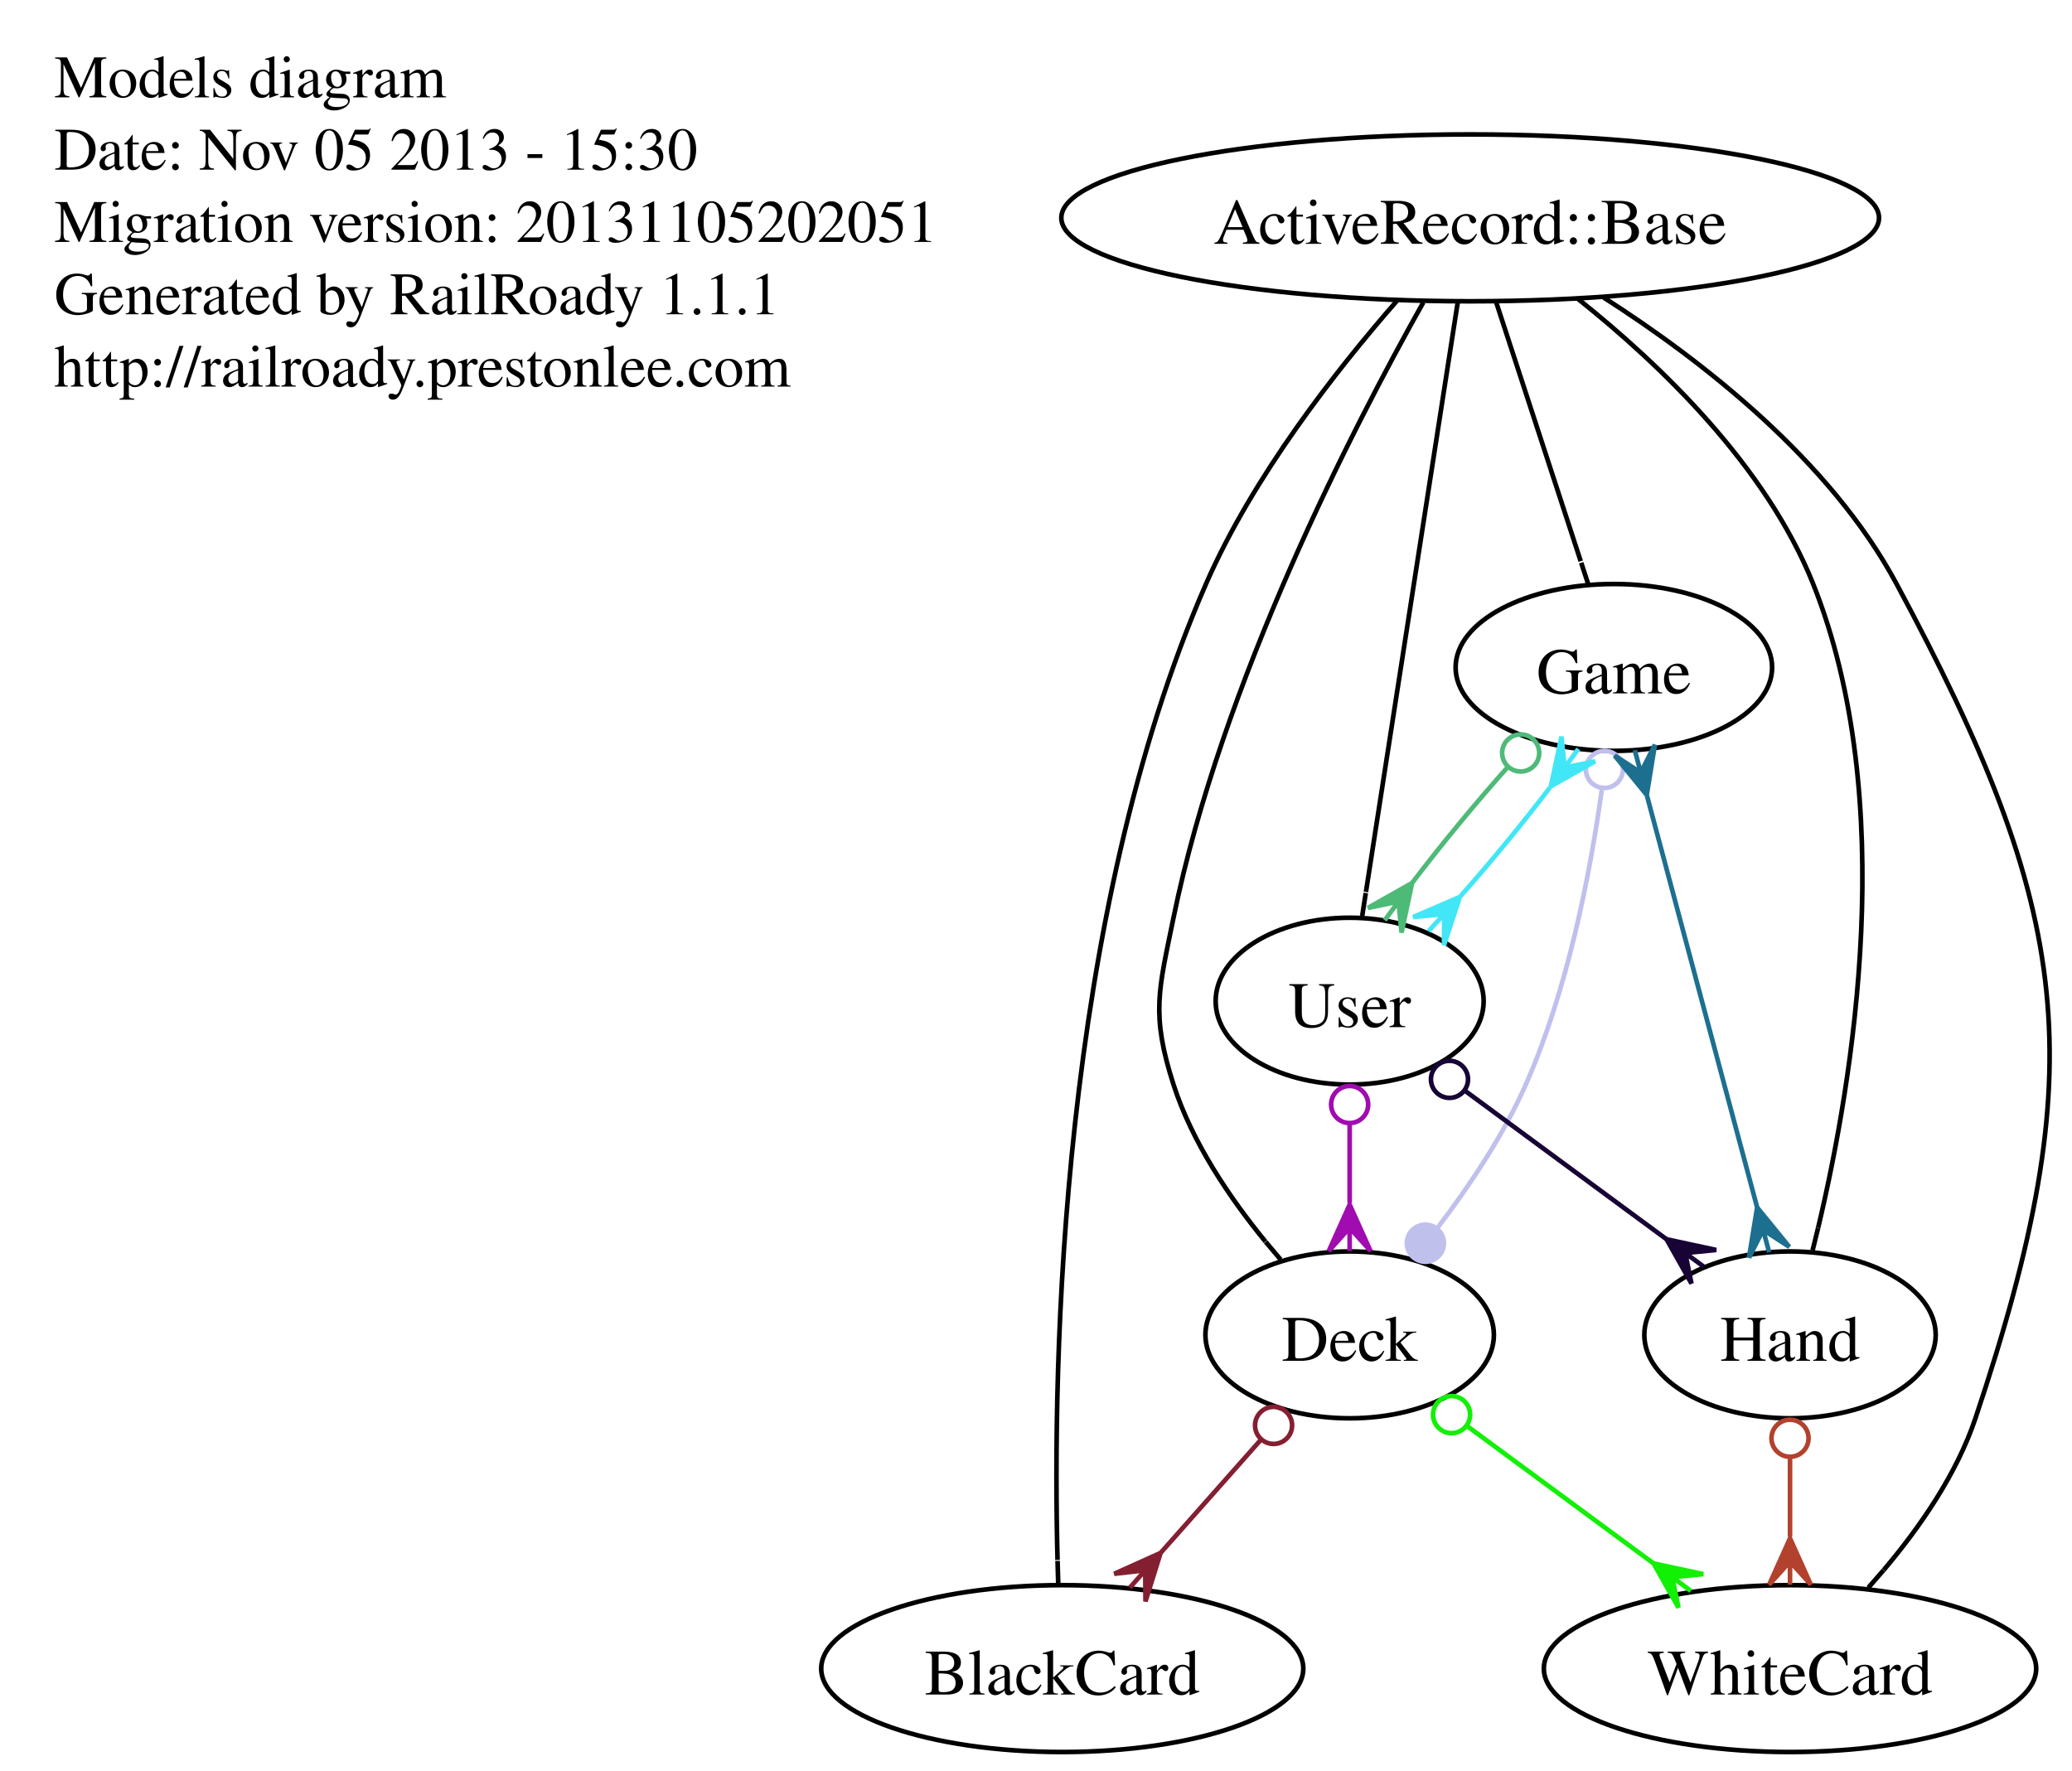
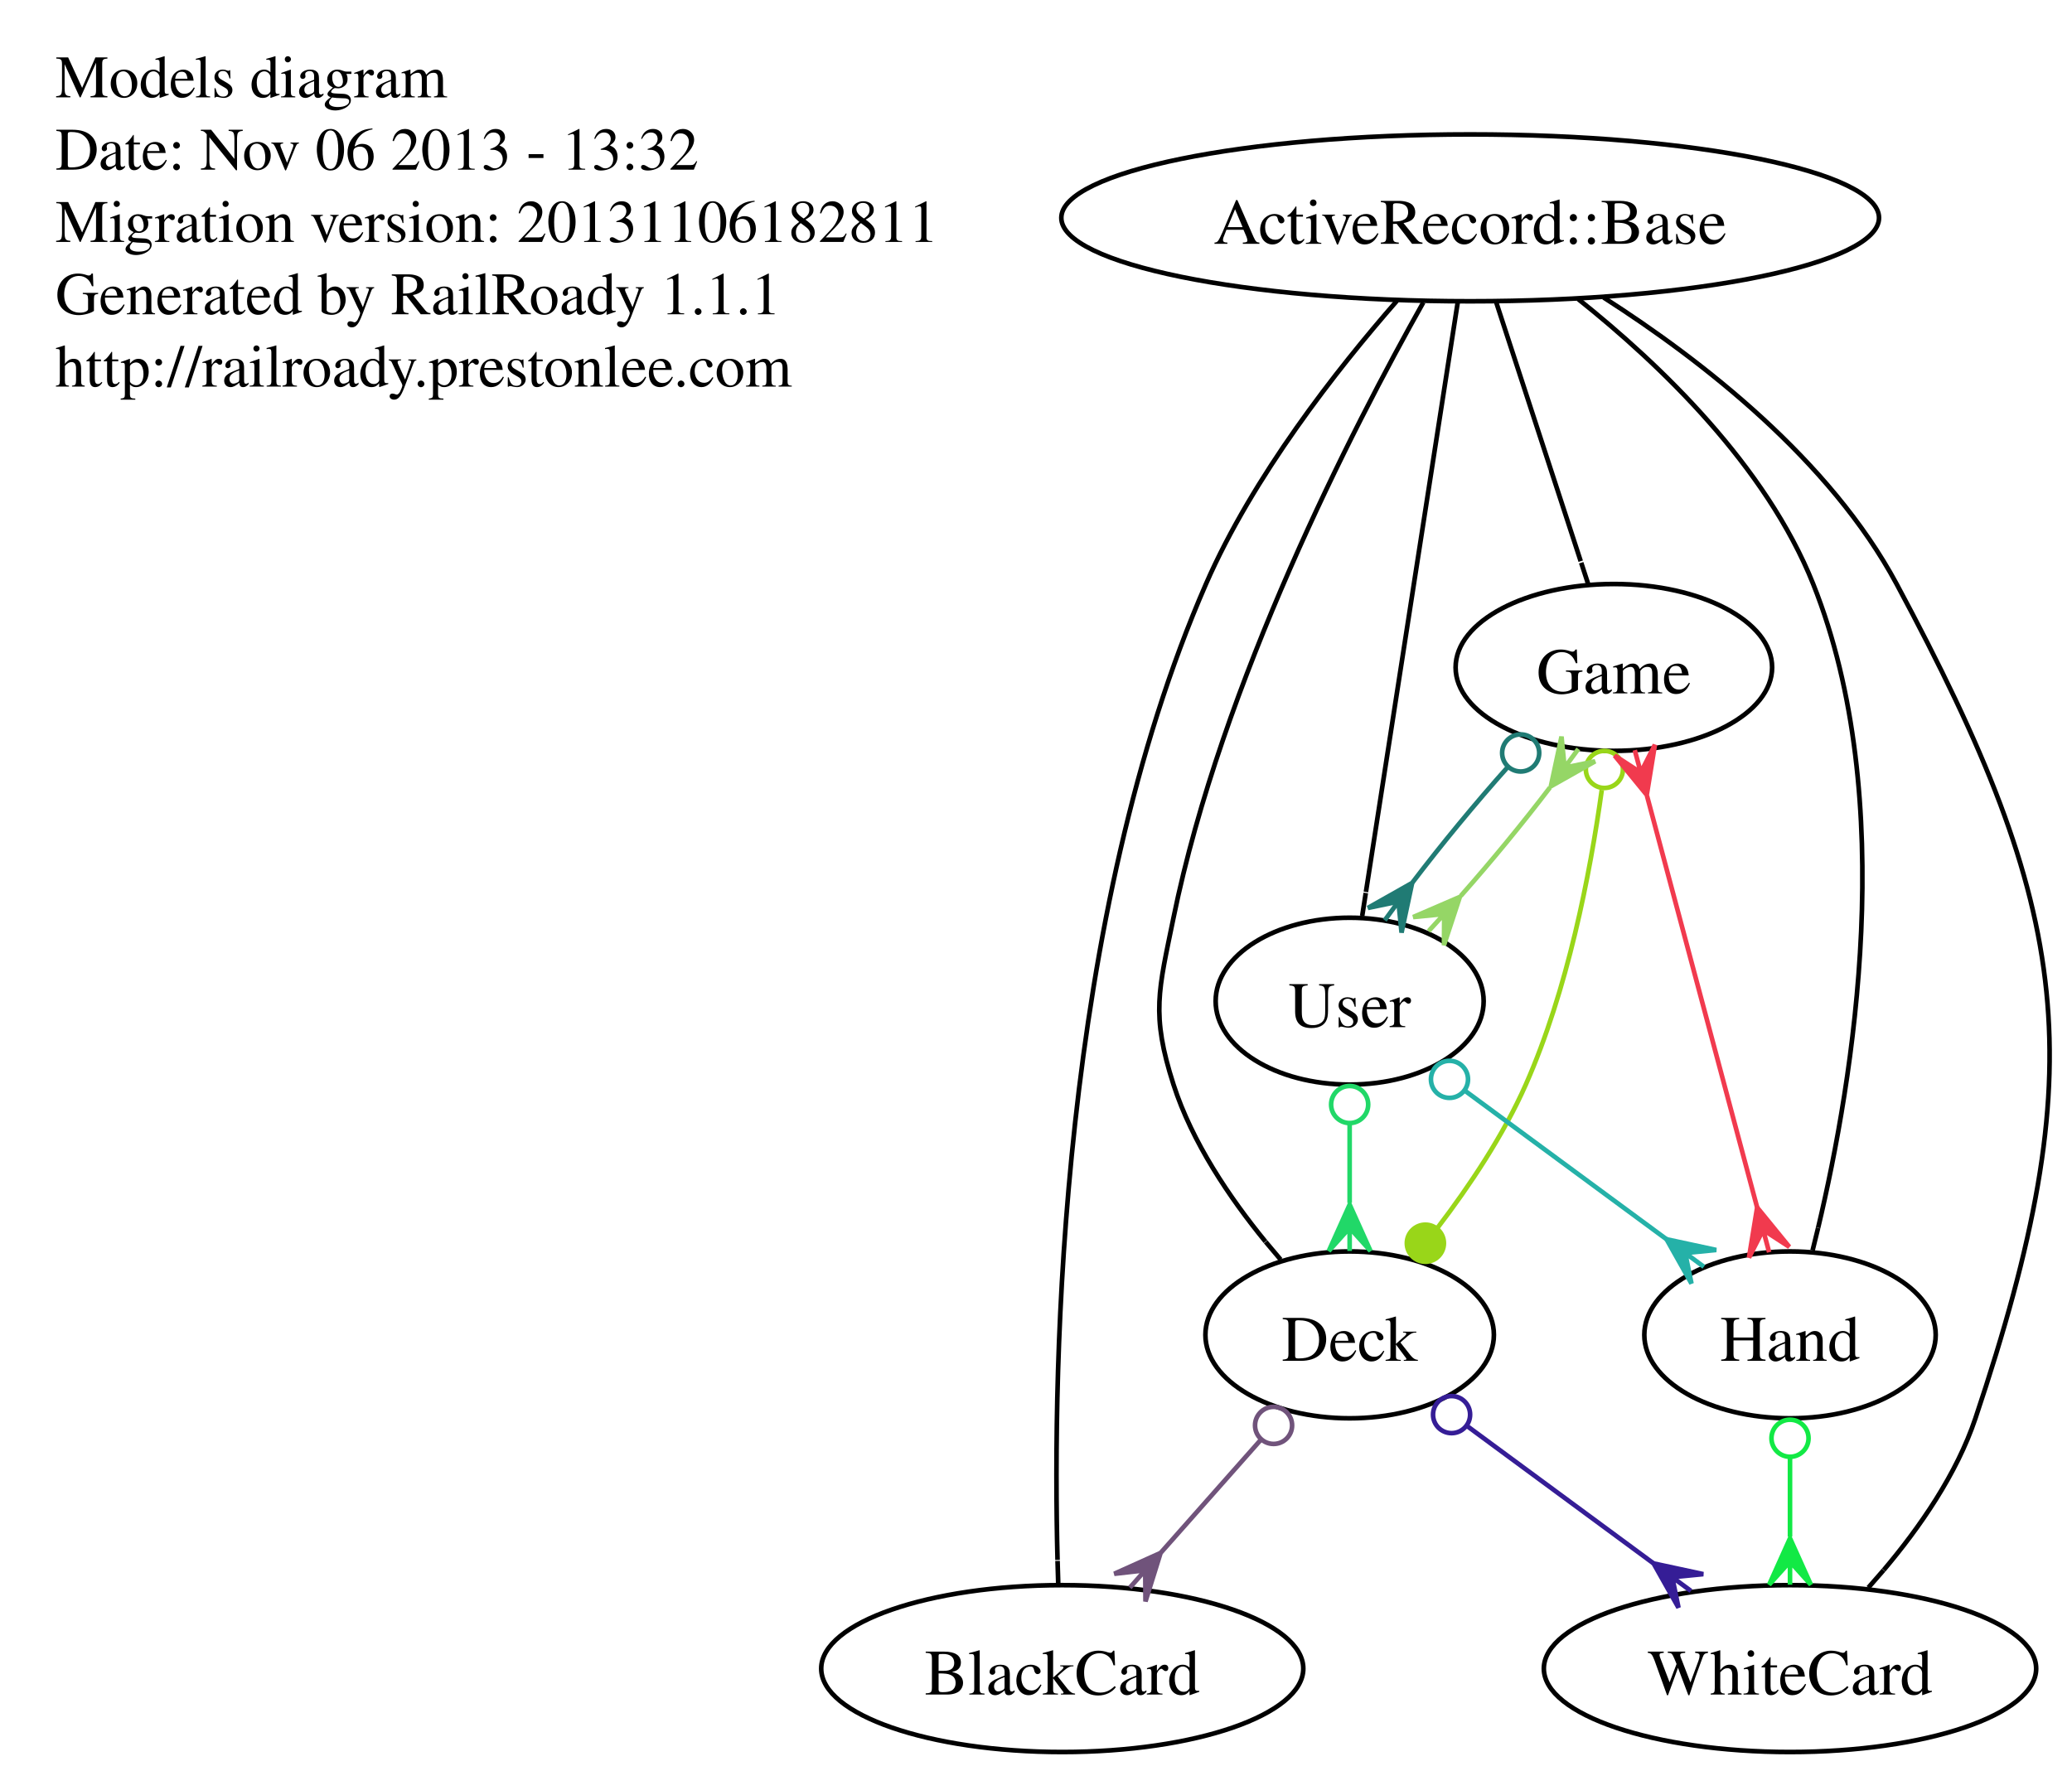
<svg xmlns="http://www.w3.org/2000/svg" width="447pt" height="382pt" viewBox="0.00 0.00 446.67 382.00">
  <g id="graph0" class="graph" transform="scale(1 1) rotate(0) translate(4 378)">
    <polygon fill="white" stroke="white" points="-4,4 -4,-378 442.667,-378 442.667,4 -4,4" />
    <g id="node1" class="node">
-       <text text-anchor="start" x="7.55" y="-357" font-family="Times,serif" font-size="13.00">Models diagram</text>
-       <text text-anchor="start" x="7.55" y="-341.4" font-family="Times,serif" font-size="13.00">Date: Nov 05 2013 - 15:30</text>
-       <text text-anchor="start" x="7.55" y="-325.8" font-family="Times,serif" font-size="13.00">Migration version: 20131105202051</text>
-       <text text-anchor="start" x="7.55" y="-310.2" font-family="Times,serif" font-size="13.00">Generated by RailRoady 1.1.1</text>
-       <text text-anchor="start" x="7.55" y="-294.6" font-family="Times,serif" font-size="13.00">http://railroady.prestonlee.com</text>
+       <text text-anchor="start" x="7.788" y="-357" font-family="Times,serif" font-size="13.00">Models diagram</text>
+       <text text-anchor="start" x="7.788" y="-341.4" font-family="Times,serif" font-size="13.00">Date: Nov 06 2013 - 13:32</text>
+       <text text-anchor="start" x="7.788" y="-325.8" font-family="Times,serif" font-size="13.00">Migration version: 20131106182811</text>
+       <text text-anchor="start" x="7.788" y="-310.2" font-family="Times,serif" font-size="13.00">Generated by RailRoady 1.1.1</text>
+       <text text-anchor="start" x="7.788" y="-294.6" font-family="Times,serif" font-size="13.00">http://railroady.prestonlee.com</text>
    </g>
    <g id="node2" class="node">
      <ellipse fill="none" stroke="black" cx="225" cy="-18" rx="52.001" ry="18" />
      <text text-anchor="middle" x="225" y="-12.4" font-family="Times,serif" font-size="14.00">BlackCard</text>
    </g>
    <g id="node3" class="node">
      <ellipse fill="none" stroke="black" cx="287" cy="-90" rx="31.118" ry="18" />
      <text text-anchor="middle" x="287" y="-84.4" font-family="Times,serif" font-size="14.00">Deck</text>
    </g>
    <g id="edge3" class="edge">
-       <path fill="none" stroke="#841f32" d="M267.814,-67.338C260.987,-59.631 253.262,-50.908 246.271,-43.015" />
-       <ellipse fill="none" stroke="#841f32" cx="270.588" cy="-70.47" rx="4" ry="4" />
-       <polygon fill="#841f32" stroke="#841f32" points="246.216,-42.953 242.954,-32.483 242.9,-39.21 239.585,-35.467 239.585,-35.467 239.585,-35.467 242.9,-39.21 236.217,-38.451 246.216,-42.953 246.216,-42.953" />
+       <path fill="none" stroke="#70537b" d="M267.814,-67.338C260.987,-59.631 253.262,-50.908 246.271,-43.015" />
+       <ellipse fill="none" stroke="#70537b" cx="270.588" cy="-70.47" rx="4" ry="4" />
+       <polygon fill="#70537b" stroke="#70537b" points="246.216,-42.953 242.954,-32.483 242.9,-39.21 239.585,-35.467 239.585,-35.467 239.585,-35.467 242.9,-39.21 236.217,-38.451 246.216,-42.953 246.216,-42.953" />
    </g>
    <g id="node7" class="node">
      <ellipse fill="none" stroke="black" cx="382" cy="-18" rx="53.106" ry="18" />
      <text text-anchor="middle" x="382" y="-12.4" font-family="Times,serif" font-size="14.00">WhiteCard</text>
    </g>
    <g id="edge2" class="edge">
-       <path fill="none" stroke="#11f005" d="M312.389,-70.292C324.742,-61.19 339.662,-50.196 352.516,-40.725" />
-       <ellipse fill="none" stroke="#11f005" cx="308.989" cy="-72.797" rx="4" ry="4" />
-       <polygon fill="#11f005" stroke="#11f005" points="352.567,-40.688 363.287,-38.379 356.592,-37.722 360.617,-34.756 360.617,-34.756 360.617,-34.756 356.592,-37.722 357.948,-31.133 352.567,-40.688 352.567,-40.688" />
+       <path fill="none" stroke="#351d96" d="M312.389,-70.292C324.742,-61.19 339.662,-50.196 352.516,-40.725" />
+       <ellipse fill="none" stroke="#351d96" cx="308.989" cy="-72.797" rx="4" ry="4" />
+       <polygon fill="#351d96" stroke="#351d96" points="352.567,-40.688 363.287,-38.379 356.592,-37.722 360.617,-34.756 360.617,-34.756 360.617,-34.756 356.592,-37.722 357.948,-31.133 352.567,-40.688 352.567,-40.688" />
    </g>
    <g id="node4" class="node">
      <ellipse fill="none" stroke="black" cx="344" cy="-234" rx="34.142" ry="18" />
      <text text-anchor="middle" x="344" y="-228.4" font-family="Times,serif" font-size="14.00">Game</text>
    </g>
    <g id="edge5" class="edge">
-       <path fill="none" stroke="#c0c0ed" d="M341.391,-207.567C338.851,-189.283 334.002,-164.367 325,-144 320.185,-133.107 312.912,-122.218 306.013,-113.168" />
-       <ellipse fill="none" stroke="#c0c0ed" cx="341.955" cy="-211.993" rx="4" ry="4" />
-       <ellipse fill="#c0c0ed" stroke="#c0c0ed" cx="303.336" cy="-109.777" rx="4" ry="4" />
+       <path fill="none" stroke="#99d619" d="M341.391,-207.567C338.851,-189.283 334.002,-164.367 325,-144 320.185,-133.107 312.912,-122.218 306.013,-113.168" />
+       <ellipse fill="none" stroke="#99d619" cx="341.955" cy="-211.993" rx="4" ry="4" />
+       <ellipse fill="#99d619" stroke="#99d619" cx="303.336" cy="-109.777" rx="4" ry="4" />
    </g>
    <g id="node5" class="node">
      <ellipse fill="none" stroke="black" cx="382" cy="-90" rx="31.431" ry="18" />
      <text text-anchor="middle" x="382" y="-84.4" font-family="Times,serif" font-size="14.00">Hand</text>
    </g>
    <g id="edge7" class="edge">
-       <path fill="none" stroke="#1d6f90" d="M351.143,-206.309C357.943,-180.897 368.119,-142.87 374.904,-117.517" />
-       <polygon fill="#1d6f90" stroke="#1d6f90" points="351.093,-206.493 344.161,-214.99 349.801,-211.323 348.508,-216.153 348.508,-216.153 348.508,-216.153 349.801,-211.323 352.855,-217.316 351.093,-206.493 351.093,-206.493" />
-       <polygon fill="#1d6f90" stroke="#1d6f90" points="374.912,-117.485 381.845,-108.988 376.205,-112.655 377.498,-107.825 377.498,-107.825 377.498,-107.825 376.205,-112.655 373.151,-106.662 374.912,-117.485 374.912,-117.485" />
+       <path fill="none" stroke="#f13a4e" d="M351.143,-206.309C357.943,-180.897 368.119,-142.87 374.904,-117.517" />
+       <polygon fill="#f13a4e" stroke="#f13a4e" points="351.093,-206.493 344.161,-214.99 349.801,-211.323 348.508,-216.153 348.508,-216.153 348.508,-216.153 349.801,-211.323 352.855,-217.316 351.093,-206.493 351.093,-206.493" />
+       <polygon fill="#f13a4e" stroke="#f13a4e" points="374.912,-117.485 381.845,-108.988 376.205,-112.655 377.498,-107.825 377.498,-107.825 377.498,-107.825 376.205,-112.655 373.151,-106.662 374.912,-117.485 374.912,-117.485" />
    </g>
    <g id="node6" class="node">
      <ellipse fill="none" stroke="black" cx="287" cy="-162" rx="28.909" ry="18" />
      <text text-anchor="middle" x="287" y="-156.4" font-family="Times,serif" font-size="14.00">User</text>
    </g>
    <g id="edge6" class="edge">
-       <path fill="none" stroke="#4eba78" d="M321.168,-212.576C314.174,-204.753 306.749,-195.748 300.536,-187.577" />
-       <ellipse fill="none" stroke="#4eba78" cx="323.894" cy="-215.548" rx="4" ry="4" />
-       <polygon fill="#4eba78" stroke="#4eba78" points="300.486,-187.509 298.196,-176.785 297.528,-183.478 294.569,-179.448 294.569,-179.448 294.569,-179.448 297.528,-183.478 290.941,-182.111 300.486,-187.509 300.486,-187.509" />
+       <path fill="none" stroke="#207b74" d="M321.168,-212.576C314.174,-204.753 306.749,-195.748 300.536,-187.577" />
+       <ellipse fill="none" stroke="#207b74" cx="323.894" cy="-215.548" rx="4" ry="4" />
+       <polygon fill="#207b74" stroke="#207b74" points="300.486,-187.509 298.196,-176.785 297.528,-183.478 294.569,-179.448 294.569,-179.448 294.569,-179.448 297.528,-183.478 290.941,-182.111 300.486,-187.509 300.486,-187.509" />
    </g>
    <g id="edge9" class="edge">
-       <path fill="none" stroke="#b2412d" d="M382,-63.64C382,-58.063 382,-52.132 382,-46.476" />
-       <ellipse fill="none" stroke="#b2412d" cx="382" cy="-67.697" rx="4" ry="4" />
-       <polygon fill="#b2412d" stroke="#b2412d" points="382,-46.104 386.5,-36.104 382,-41.104 382,-36.104 382,-36.104 382,-36.104 382,-41.104 377.5,-36.104 382,-46.104 382,-46.104" />
+       <path fill="none" stroke="#12e945" d="M382,-63.64C382,-58.063 382,-52.132 382,-46.476" />
+       <ellipse fill="none" stroke="#12e945" cx="382" cy="-67.697" rx="4" ry="4" />
+       <polygon fill="#12e945" stroke="#12e945" points="382,-46.104 386.5,-36.104 382,-41.104 382,-36.104 382,-36.104 382,-36.104 382,-41.104 377.5,-36.104 382,-46.104 382,-46.104" />
    </g>
    <g id="edge13" class="edge">
-       <path fill="none" stroke="#a00cb0" d="M287,-135.64C287,-130.063 287,-124.132 287,-118.476" />
-       <ellipse fill="none" stroke="#a00cb0" cx="287" cy="-139.697" rx="4" ry="4" />
-       <polygon fill="#a00cb0" stroke="#a00cb0" points="287,-118.104 291.5,-108.104 287,-113.104 287,-108.104 287,-108.104 287,-108.104 287,-113.104 282.5,-108.104 287,-118.104 287,-118.104" />
+       <path fill="none" stroke="#21d868" d="M287,-135.64C287,-130.063 287,-124.132 287,-118.476" />
+       <ellipse fill="none" stroke="#21d868" cx="287" cy="-139.697" rx="4" ry="4" />
+       <polygon fill="#21d868" stroke="#21d868" points="287,-118.104 291.5,-108.104 287,-113.104 287,-108.104 287,-108.104 287,-108.104 287,-113.104 282.5,-108.104 287,-118.104 287,-118.104" />
    </g>
    <g id="edge12" class="edge">
-       <path fill="none" stroke="#41e7f6" d="M310.964,-184.697C317.521,-192.1 324.375,-200.435 330.196,-208.072" />
-       <polygon fill="#41e7f6" stroke="#41e7f6" points="310.775,-184.49 307.351,-174.072 307.402,-180.799 304.029,-177.108 304.029,-177.108 304.029,-177.108 307.402,-180.799 300.707,-180.143 310.775,-184.49 310.775,-184.49" />
-       <polygon fill="#41e7f6" stroke="#41e7f6" points="330.406,-208.356 332.707,-219.078 333.369,-212.384 336.332,-216.411 336.332,-216.411 336.332,-216.411 333.369,-212.384 339.956,-213.744 330.406,-208.356 330.406,-208.356" />
+       <path fill="none" stroke="#95d666" d="M310.964,-184.697C317.521,-192.1 324.375,-200.435 330.196,-208.072" />
+       <polygon fill="#95d666" stroke="#95d666" points="310.775,-184.49 307.351,-174.072 307.402,-180.799 304.029,-177.108 304.029,-177.108 304.029,-177.108 307.402,-180.799 300.707,-180.143 310.775,-184.49 310.775,-184.49" />
+       <polygon fill="#95d666" stroke="#95d666" points="330.406,-208.356 332.707,-219.078 333.369,-212.384 336.332,-216.411 336.332,-216.411 336.332,-216.411 333.369,-212.384 339.956,-213.744 330.406,-208.356 330.406,-208.356" />
    </g>
    <g id="edge11" class="edge">
-       <path fill="none" stroke="#170435" d="M311.923,-142.635C325.283,-132.791 341.749,-120.659 355.361,-110.629" />
-       <ellipse fill="none" stroke="#170435" cx="308.537" cy="-145.13" rx="4" ry="4" />
-       <polygon fill="#170435" stroke="#170435" points="355.365,-110.626 366.085,-108.317 359.39,-107.66 363.415,-104.694 363.415,-104.694 363.415,-104.694 359.39,-107.66 360.746,-101.071 355.365,-110.626 355.365,-110.626" />
+       <path fill="none" stroke="#25b1a8" d="M311.923,-142.635C325.283,-132.791 341.749,-120.659 355.361,-110.629" />
+       <ellipse fill="none" stroke="#25b1a8" cx="308.537" cy="-145.13" rx="4" ry="4" />
+       <polygon fill="#25b1a8" stroke="#25b1a8" points="355.365,-110.626 366.085,-108.317 359.39,-107.66 363.415,-104.694 363.415,-104.694 363.415,-104.694 359.39,-107.66 360.746,-101.071 355.365,-110.626 355.365,-110.626" />
    </g>
    <g id="node8" class="node">
      <ellipse fill="none" stroke="black" cx="313" cy="-331" rx="88.203" ry="18" />
      <text text-anchor="middle" x="313" y="-325.4" font-family="Times,serif" font-size="14.00">ActiveRecord::Base</text>
    </g>
    <g id="edge1" class="edge">
      <path fill="none" stroke="black" d="M297.212,-313.113C284.142,-298.178 266.131,-275.211 256,-252 224.533,-179.909 222.877,-84.284 223.98,-41.436" />
      <polyline fill="none" stroke="black" points="224.134,-36.233 223.986,-41.231 " />
    </g>
    <g id="edge4" class="edge">
      <path fill="none" stroke="black" d="M302.887,-312.748C287.622,-285.601 259.377,-230.763 249,-180 245.796,-164.324 244.104,-159.232 249,-144 253.002,-131.55 261.128,-119.546 268.842,-110.12" />
      <polyline fill="none" stroke="black" points="272.109,-106.244 268.887,-110.066 " />
    </g>
    <g id="edge8" class="edge">
      <path fill="none" stroke="black" d="M318.542,-313.016C323.656,-297.345 331.277,-273.99 336.848,-256.918" />
      <polyline fill="none" stroke="black" points="338.506,-251.837 336.955,-256.59 " />
    </g>
    <g id="edge10" class="edge">
      <path fill="none" stroke="black" d="M336.293,-313.481C353.943,-299.422 376.834,-277.487 387,-252 405.588,-205.401 395.668,-145.046 388.067,-113.1" />
      <polyline fill="none" stroke="black" points="386.872,-108.223 388.062,-113.08 " />
    </g>
    <g id="edge14" class="edge">
      <path fill="none" stroke="black" d="M310.315,-312.757C305.586,-282.381 295.774,-219.355 290.513,-185.562" />
      <polyline fill="none" stroke="black" points="289.709,-180.399 290.478,-185.34 " />
    </g>
    <g id="edge15" class="edge">
      <path fill="none" stroke="black" d="M341.792,-313.813C363.034,-300.224 390.642,-278.754 405,-252 442.997,-181.195 447.526,-148.194 422,-72 417.963,-59.949 409.984,-48.448 402.208,-39.258" />
      <polyline fill="none" stroke="black" points="398.899,-35.466 402.186,-39.234 " />
    </g>
  </g>
</svg>
